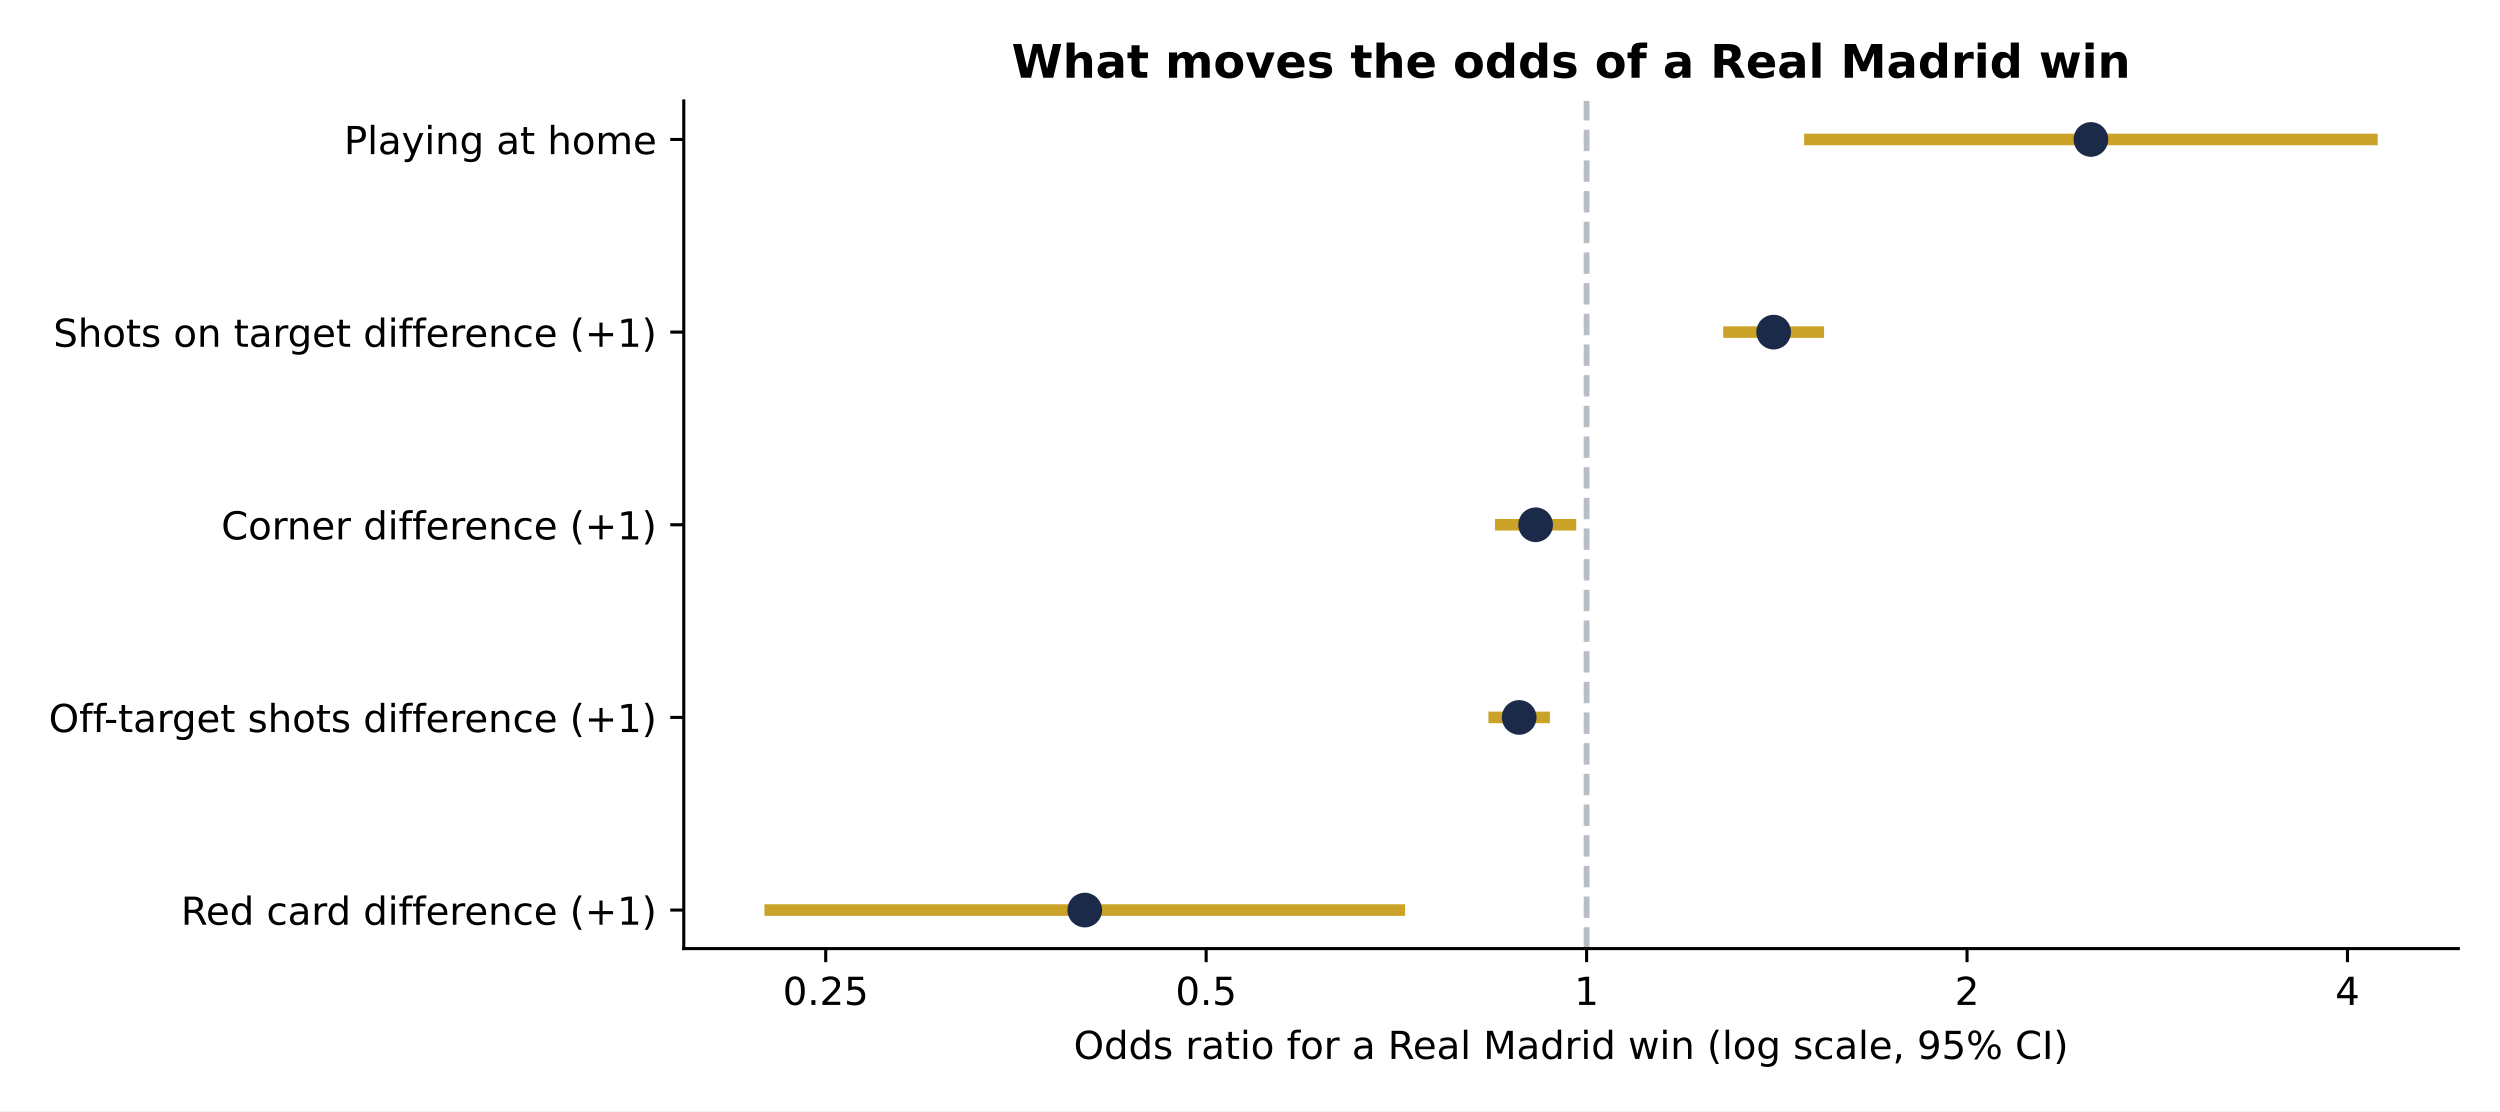
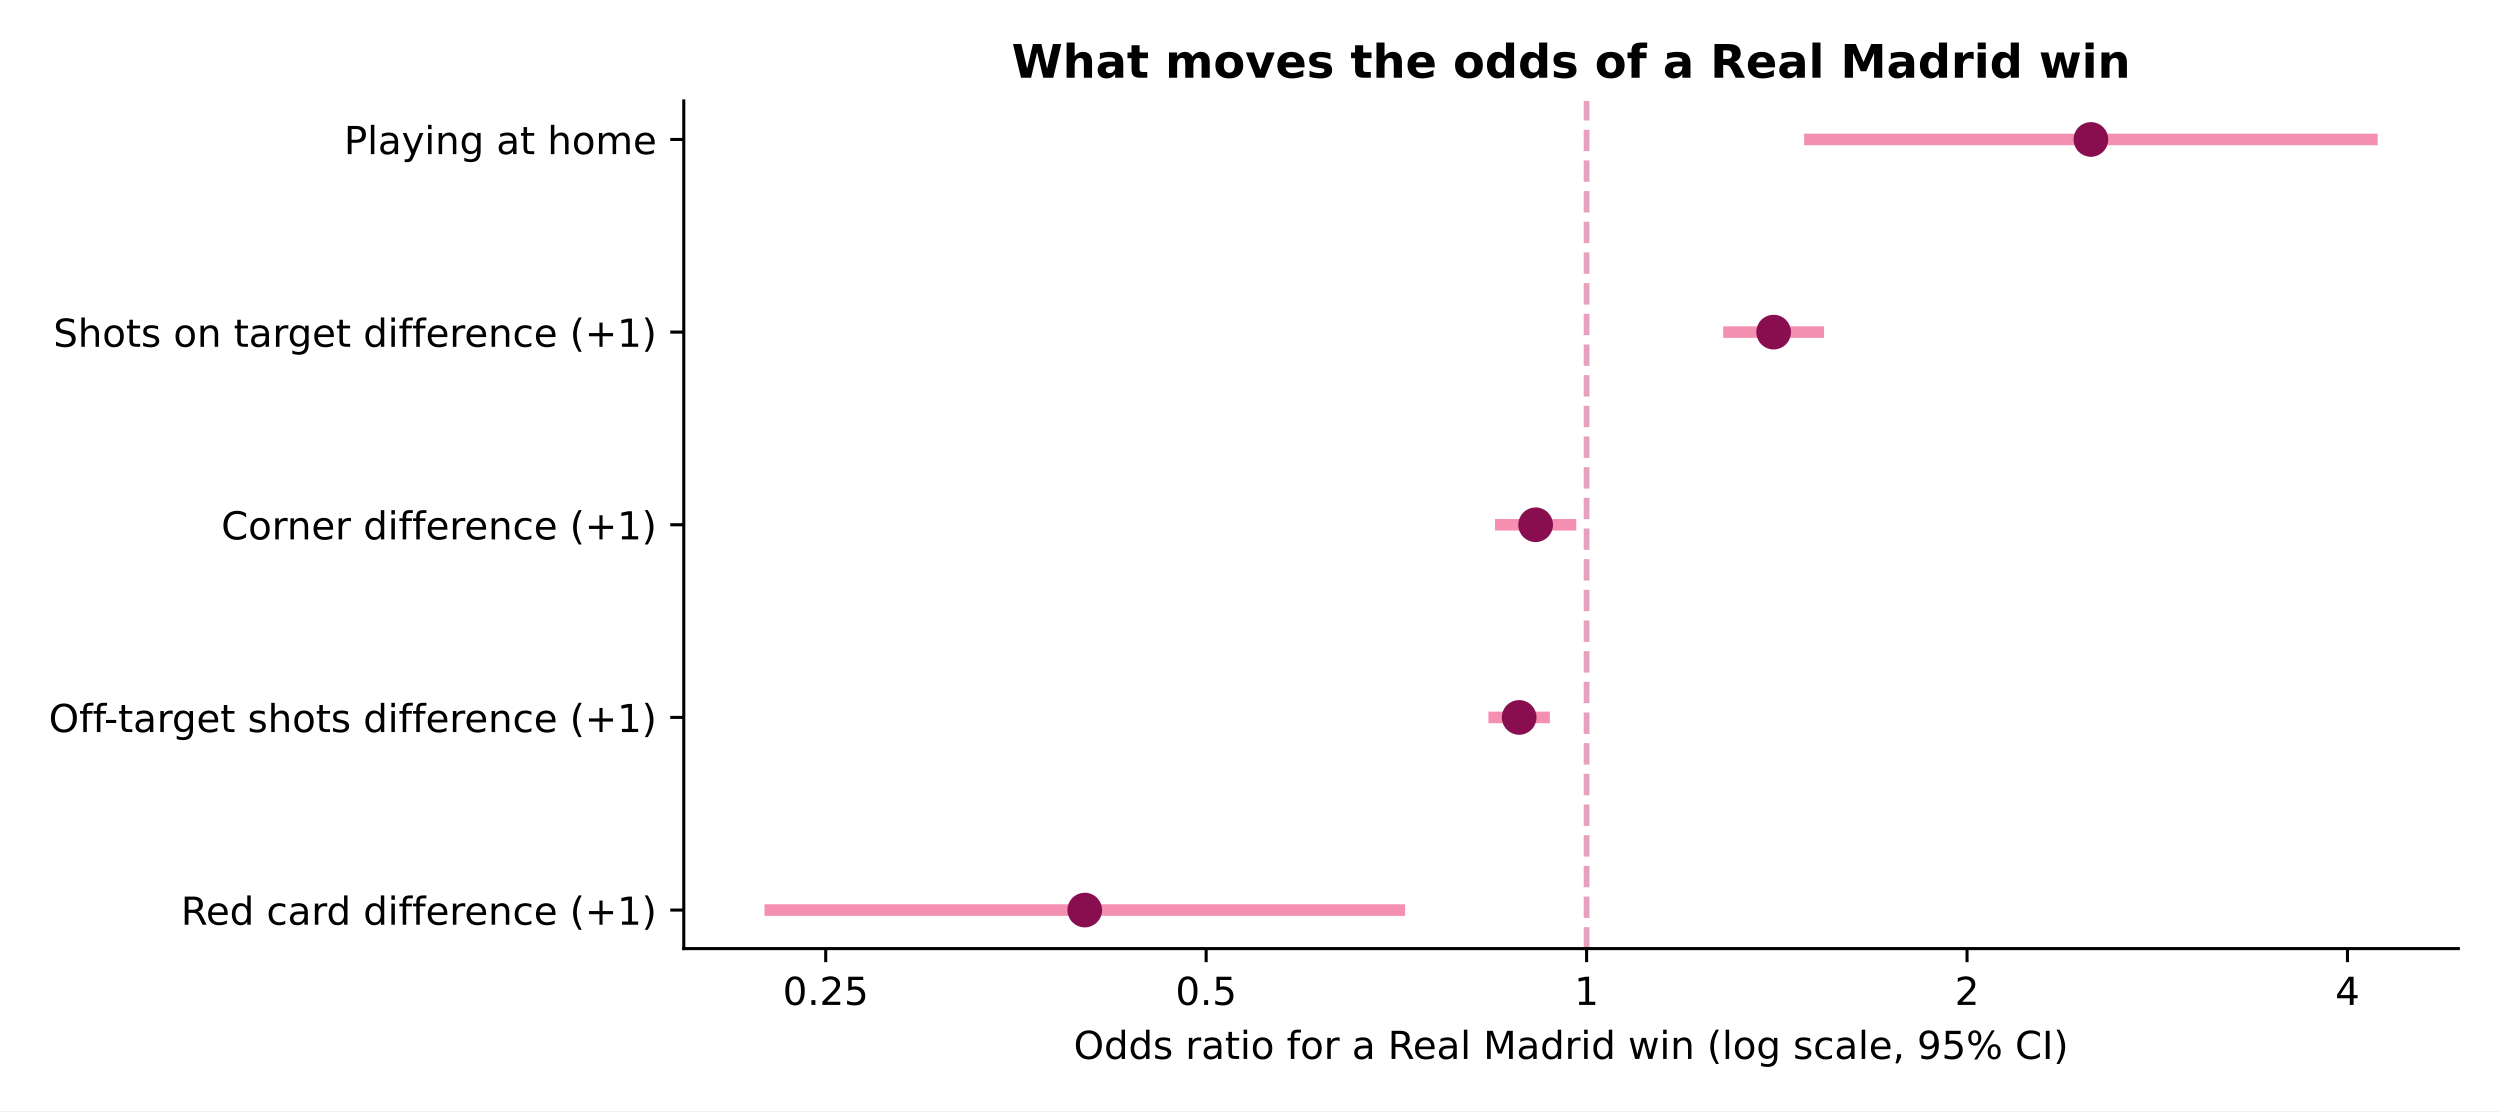
<svg xmlns="http://www.w3.org/2000/svg" xmlns:xlink="http://www.w3.org/1999/xlink" width="648pt" height="288pt" viewBox="0 0 648 288" version="1.1">
  <defs>
    <style type="text/css">*{stroke-linejoin: round; stroke-linecap: butt}</style>
  </defs>
  <g id="figure_1">
    <g id="patch_1">
      <path d="M 0 288  L 648 288  L 648 0  L 0 0  z " style="fill: #ffffff" />
    </g>
    <g id="axes_1">
      <g id="patch_2">
        <path d="M 177.235 245.878  L 637.2 245.878  L 637.2 26.16  L 177.235 26.16  z " style="fill: #ffffff" />
      </g>
      <g id="matplotlib.axis_1">
        <g id="xtick_1">
          <g id="line2d_1">
            <defs>
-               <path id="m79a0700f9b" d="M 0 0  L 0 3.5  " style="stroke: #000000; stroke-width: 0.8" />
+               <path id="mdc374b039e" d="M 0 0  L 0 3.5  " style="stroke: #000000; stroke-width: 0.8" />
            </defs>
            <g>
-               <use xlink:href="#m79a0700f9b" x="214.024" y="245.878" style="stroke: #000000; stroke-width: 0.8" />
+               <use xlink:href="#mdc374b039e" x="214.024" y="245.878" style="stroke: #000000; stroke-width: 0.8" />
            </g>
          </g>
          <g id="text_1">
            <text style="font-size: 10px; font-family: 'DejaVu Sans', 'Bitstream Vera Sans', 'Computer Modern Sans Serif', 'Lucida Grande', 'Verdana', 'Geneva', 'Lucid', 'Arial', 'Helvetica', 'Avant Garde', sans-serif; text-anchor: middle" x="214.024" y="260.475" transform="rotate(-0 214.0236 260.4753)">0.25</text>
          </g>
        </g>
        <g id="xtick_2">
          <g id="line2d_2">
            <g>
-               <use xlink:href="#m79a0700f9b" x="312.634" y="245.878" style="stroke: #000000; stroke-width: 0.8" />
+               <use xlink:href="#mdc374b039e" x="312.634" y="245.878" style="stroke: #000000; stroke-width: 0.8" />
            </g>
          </g>
          <g id="text_2">
            <text style="font-size: 10px; font-family: 'DejaVu Sans', 'Bitstream Vera Sans', 'Computer Modern Sans Serif', 'Lucida Grande', 'Verdana', 'Geneva', 'Lucid', 'Arial', 'Helvetica', 'Avant Garde', sans-serif; text-anchor: middle" x="312.634" y="260.475" transform="rotate(-0 312.6341 260.4753)">0.5</text>
          </g>
        </g>
        <g id="xtick_3">
          <g id="line2d_3">
            <g>
-               <use xlink:href="#m79a0700f9b" x="411.245" y="245.878" style="stroke: #000000; stroke-width: 0.8" />
+               <use xlink:href="#mdc374b039e" x="411.245" y="245.878" style="stroke: #000000; stroke-width: 0.8" />
            </g>
          </g>
          <g id="text_3">
            <text style="font-size: 10px; font-family: 'DejaVu Sans', 'Bitstream Vera Sans', 'Computer Modern Sans Serif', 'Lucida Grande', 'Verdana', 'Geneva', 'Lucid', 'Arial', 'Helvetica', 'Avant Garde', sans-serif; text-anchor: middle" x="411.245" y="260.475" transform="rotate(-0 411.2446 260.4753)">1</text>
          </g>
        </g>
        <g id="xtick_4">
          <g id="line2d_4">
            <g>
-               <use xlink:href="#m79a0700f9b" x="509.855" y="245.878" style="stroke: #000000; stroke-width: 0.8" />
+               <use xlink:href="#mdc374b039e" x="509.855" y="245.878" style="stroke: #000000; stroke-width: 0.8" />
            </g>
          </g>
          <g id="text_4">
            <text style="font-size: 10px; font-family: 'DejaVu Sans', 'Bitstream Vera Sans', 'Computer Modern Sans Serif', 'Lucida Grande', 'Verdana', 'Geneva', 'Lucid', 'Arial', 'Helvetica', 'Avant Garde', sans-serif; text-anchor: middle" x="509.855" y="260.475" transform="rotate(-0 509.8551 260.4753)">2</text>
          </g>
        </g>
        <g id="xtick_5">
          <g id="line2d_5">
            <g>
-               <use xlink:href="#m79a0700f9b" x="608.466" y="245.878" style="stroke: #000000; stroke-width: 0.8" />
+               <use xlink:href="#mdc374b039e" x="608.466" y="245.878" style="stroke: #000000; stroke-width: 0.8" />
            </g>
          </g>
          <g id="text_5">
            <text style="font-size: 10px; font-family: 'DejaVu Sans', 'Bitstream Vera Sans', 'Computer Modern Sans Serif', 'Lucida Grande', 'Verdana', 'Geneva', 'Lucid', 'Arial', 'Helvetica', 'Avant Garde', sans-serif; text-anchor: middle" x="608.466" y="260.475" transform="rotate(-0 608.4656 260.4753)">4</text>
          </g>
        </g>
        <g id="text_6">
          <text style="font-size: 10px; font-family: 'DejaVu Sans', 'Bitstream Vera Sans', 'Computer Modern Sans Serif', 'Lucida Grande', 'Verdana', 'Geneva', 'Lucid', 'Arial', 'Helvetica', 'Avant Garde', sans-serif; text-anchor: middle" x="407.217" y="274.476" transform="rotate(-0 407.2175 274.4761)">Odds ratio for a Real Madrid win (log scale, 95% CI)</text>
        </g>
      </g>
      <g id="matplotlib.axis_2">
        <g id="ytick_1">
          <g id="line2d_6">
            <defs>
-               <path id="mef04d5b9dd" d="M 0 0  L -3.5 0  " style="stroke: #000000; stroke-width: 0.8" />
+               <path id="m105ce3af49" d="M 0 0  L -3.5 0  " style="stroke: #000000; stroke-width: 0.8" />
            </defs>
            <g>
-               <use xlink:href="#mef04d5b9dd" x="177.235" y="235.89" style="stroke: #000000; stroke-width: 0.8" />
+               <use xlink:href="#m105ce3af49" x="177.235" y="235.89" style="stroke: #000000; stroke-width: 0.8" />
            </g>
          </g>
          <g id="text_7">
            <text style="font-size: 10px; font-family: 'DejaVu Sans', 'Bitstream Vera Sans', 'Computer Modern Sans Serif', 'Lucida Grande', 'Verdana', 'Geneva', 'Lucid', 'Arial', 'Helvetica', 'Avant Garde', sans-serif; text-anchor: end" x="170.235" y="239.69" transform="rotate(-0 170.235 239.6897)">Red card difference (+1)</text>
          </g>
        </g>
        <g id="ytick_2">
          <g id="line2d_7">
            <g>
-               <use xlink:href="#mef04d5b9dd" x="177.235" y="185.955" style="stroke: #000000; stroke-width: 0.8" />
+               <use xlink:href="#m105ce3af49" x="177.235" y="185.955" style="stroke: #000000; stroke-width: 0.8" />
            </g>
          </g>
          <g id="text_8">
            <text style="font-size: 10px; font-family: 'DejaVu Sans', 'Bitstream Vera Sans', 'Computer Modern Sans Serif', 'Lucida Grande', 'Verdana', 'Geneva', 'Lucid', 'Arial', 'Helvetica', 'Avant Garde', sans-serif; text-anchor: end" x="170.235" y="189.754" transform="rotate(-0 170.235 189.7539)">Off-target shots difference (+1)</text>
          </g>
        </g>
        <g id="ytick_3">
          <g id="line2d_8">
            <g>
-               <use xlink:href="#mef04d5b9dd" x="177.235" y="136.019" style="stroke: #000000; stroke-width: 0.8" />
+               <use xlink:href="#m105ce3af49" x="177.235" y="136.019" style="stroke: #000000; stroke-width: 0.8" />
            </g>
          </g>
          <g id="text_9">
            <text style="font-size: 10px; font-family: 'DejaVu Sans', 'Bitstream Vera Sans', 'Computer Modern Sans Serif', 'Lucida Grande', 'Verdana', 'Geneva', 'Lucid', 'Arial', 'Helvetica', 'Avant Garde', sans-serif; text-anchor: end" x="170.235" y="139.818" transform="rotate(-0 170.235 139.818)">Corner difference (+1)</text>
          </g>
        </g>
        <g id="ytick_4">
          <g id="line2d_9">
            <g>
-               <use xlink:href="#mef04d5b9dd" x="177.235" y="86.083" style="stroke: #000000; stroke-width: 0.8" />
+               <use xlink:href="#m105ce3af49" x="177.235" y="86.083" style="stroke: #000000; stroke-width: 0.8" />
            </g>
          </g>
          <g id="text_10">
            <text style="font-size: 10px; font-family: 'DejaVu Sans', 'Bitstream Vera Sans', 'Computer Modern Sans Serif', 'Lucida Grande', 'Verdana', 'Geneva', 'Lucid', 'Arial', 'Helvetica', 'Avant Garde', sans-serif; text-anchor: end" x="170.235" y="89.882" transform="rotate(-0 170.235 89.88222)">Shots on target difference (+1)</text>
          </g>
        </g>
        <g id="ytick_5">
          <g id="line2d_10">
            <g>
-               <use xlink:href="#mef04d5b9dd" x="177.235" y="36.147" style="stroke: #000000; stroke-width: 0.8" />
+               <use xlink:href="#m105ce3af49" x="177.235" y="36.147" style="stroke: #000000; stroke-width: 0.8" />
            </g>
          </g>
          <g id="text_11">
            <text style="font-size: 10px; font-family: 'DejaVu Sans', 'Bitstream Vera Sans', 'Computer Modern Sans Serif', 'Lucida Grande', 'Verdana', 'Geneva', 'Lucid', 'Arial', 'Helvetica', 'Avant Garde', sans-serif; text-anchor: end" x="170.235" y="39.946" transform="rotate(-0 170.235 39.94638)">Playing at home</text>
          </g>
        </g>
      </g>
      <g id="LineCollection_1">
-         <path d="M 198.143 235.89  L 364.198 235.89  " clip-path="url(#p03d4b9d900)" style="fill: none; stroke: #c9a227; stroke-width: 3" />
-         <path d="M 385.798 185.955  L 401.73 185.955  " clip-path="url(#p03d4b9d900)" style="fill: none; stroke: #c9a227; stroke-width: 3" />
-         <path d="M 387.508 136.019  L 408.559 136.019  " clip-path="url(#p03d4b9d900)" style="fill: none; stroke: #c9a227; stroke-width: 3" />
-         <path d="M 446.652 86.083  L 472.797 86.083  " clip-path="url(#p03d4b9d900)" style="fill: none; stroke: #c9a227; stroke-width: 3" />
-         <path d="M 467.629 36.147  L 616.293 36.147  " clip-path="url(#p03d4b9d900)" style="fill: none; stroke: #c9a227; stroke-width: 3" />
+         <path d="M 198.143 235.89  L 364.198 235.89  " clip-path="url(#pf835fd44a3)" style="fill: none; stroke: #f48fb1; stroke-width: 3" />
+         <path d="M 385.798 185.955  L 401.73 185.955  " clip-path="url(#pf835fd44a3)" style="fill: none; stroke: #f48fb1; stroke-width: 3" />
+         <path d="M 387.508 136.019  L 408.559 136.019  " clip-path="url(#pf835fd44a3)" style="fill: none; stroke: #f48fb1; stroke-width: 3" />
+         <path d="M 446.652 86.083  L 472.797 86.083  " clip-path="url(#pf835fd44a3)" style="fill: none; stroke: #f48fb1; stroke-width: 3" />
+         <path d="M 467.629 36.147  L 616.293 36.147  " clip-path="url(#pf835fd44a3)" style="fill: none; stroke: #f48fb1; stroke-width: 3" />
      </g>
      <g id="line2d_11">
-         <path d="M 411.245 245.878  L 411.245 26.16  " clip-path="url(#p03d4b9d900)" style="fill: none; stroke-dasharray: 5.55,2.4; stroke-dashoffset: 0; stroke: #b8bcc6; stroke-width: 1.5" />
+         <path d="M 411.245 245.878  L 411.245 26.16  " clip-path="url(#pf835fd44a3)" style="fill: none; stroke-dasharray: 5.55,2.4; stroke-dashoffset: 0; stroke: #e8a0bf; stroke-width: 1.5" />
      </g>
      <g id="line2d_12">
        <defs>
-           <path id="ma1fa3d4191" d="M 0 4  C 1.061 4 2.078 3.579 2.828 2.828  C 3.579 2.078 4 1.061 4 0  C 4 -1.061 3.579 -2.078 2.828 -2.828  C 2.078 -3.579 1.061 -4 0 -4  C -1.061 -4 -2.078 -3.579 -2.828 -2.828  C -3.579 -2.078 -4 -1.061 -4 0  C -4 1.061 -3.579 2.078 -2.828 2.828  C -2.078 3.579 -1.061 4 0 4  z " style="stroke: #1b2a49" />
+           <path id="m5c8ca9b6d1" d="M 0 4  C 1.061 4 2.078 3.579 2.828 2.828  C 3.579 2.078 4 1.061 4 0  C 4 -1.061 3.579 -2.078 2.828 -2.828  C 2.078 -3.579 1.061 -4 0 -4  C -1.061 -4 -2.078 -3.579 -2.828 -2.828  C -3.579 -2.078 -4 -1.061 -4 0  C -4 1.061 -3.579 2.078 -2.828 2.828  C -2.078 3.579 -1.061 4 0 4  z " style="stroke: #880e4f" />
        </defs>
-         <g clip-path="url(#p03d4b9d900)">
-           <use xlink:href="#ma1fa3d4191" x="281.17" y="235.89" style="fill: #1b2a49; stroke: #1b2a49" />
-           <use xlink:href="#ma1fa3d4191" x="393.764" y="185.955" style="fill: #1b2a49; stroke: #1b2a49" />
-           <use xlink:href="#ma1fa3d4191" x="398.033" y="136.019" style="fill: #1b2a49; stroke: #1b2a49" />
-           <use xlink:href="#ma1fa3d4191" x="459.725" y="86.083" style="fill: #1b2a49; stroke: #1b2a49" />
-           <use xlink:href="#ma1fa3d4191" x="541.961" y="36.147" style="fill: #1b2a49; stroke: #1b2a49" />
+         <g clip-path="url(#pf835fd44a3)">
+           <use xlink:href="#m5c8ca9b6d1" x="281.17" y="235.89" style="fill: #880e4f; stroke: #880e4f" />
+           <use xlink:href="#m5c8ca9b6d1" x="393.764" y="185.955" style="fill: #880e4f; stroke: #880e4f" />
+           <use xlink:href="#m5c8ca9b6d1" x="398.033" y="136.019" style="fill: #880e4f; stroke: #880e4f" />
+           <use xlink:href="#m5c8ca9b6d1" x="459.725" y="86.083" style="fill: #880e4f; stroke: #880e4f" />
+           <use xlink:href="#m5c8ca9b6d1" x="541.961" y="36.147" style="fill: #880e4f; stroke: #880e4f" />
        </g>
      </g>
      <g id="patch_3">
        <path d="M 177.235 245.878  L 177.235 26.16  " style="fill: none; stroke: #000000; stroke-width: 0.8; stroke-linejoin: miter; stroke-linecap: square" />
      </g>
      <g id="patch_4">
        <path d="M 177.235 245.878  L 637.2 245.878  " style="fill: none; stroke: #000000; stroke-width: 0.8; stroke-linejoin: miter; stroke-linecap: square" />
      </g>
      <g id="text_12">
        <text style="font-weight: 700; font-size: 12px; font-family: 'DejaVu Sans', 'Bitstream Vera Sans', 'Computer Modern Sans Serif', 'Lucida Grande', 'Verdana', 'Geneva', 'Lucid', 'Arial', 'Helvetica', 'Avant Garde', sans-serif; text-anchor: middle" x="407.217" y="20.16" transform="rotate(-0 407.2175 20.16)">What moves the odds of a Real Madrid win</text>
      </g>
    </g>
  </g>
  <defs>
-     <clipPath id="p03d4b9d900">
+     <clipPath id="pf835fd44a3">
      <rect x="177.235" y="26.16" width="459.965" height="219.718" />
    </clipPath>
  </defs>
</svg>
